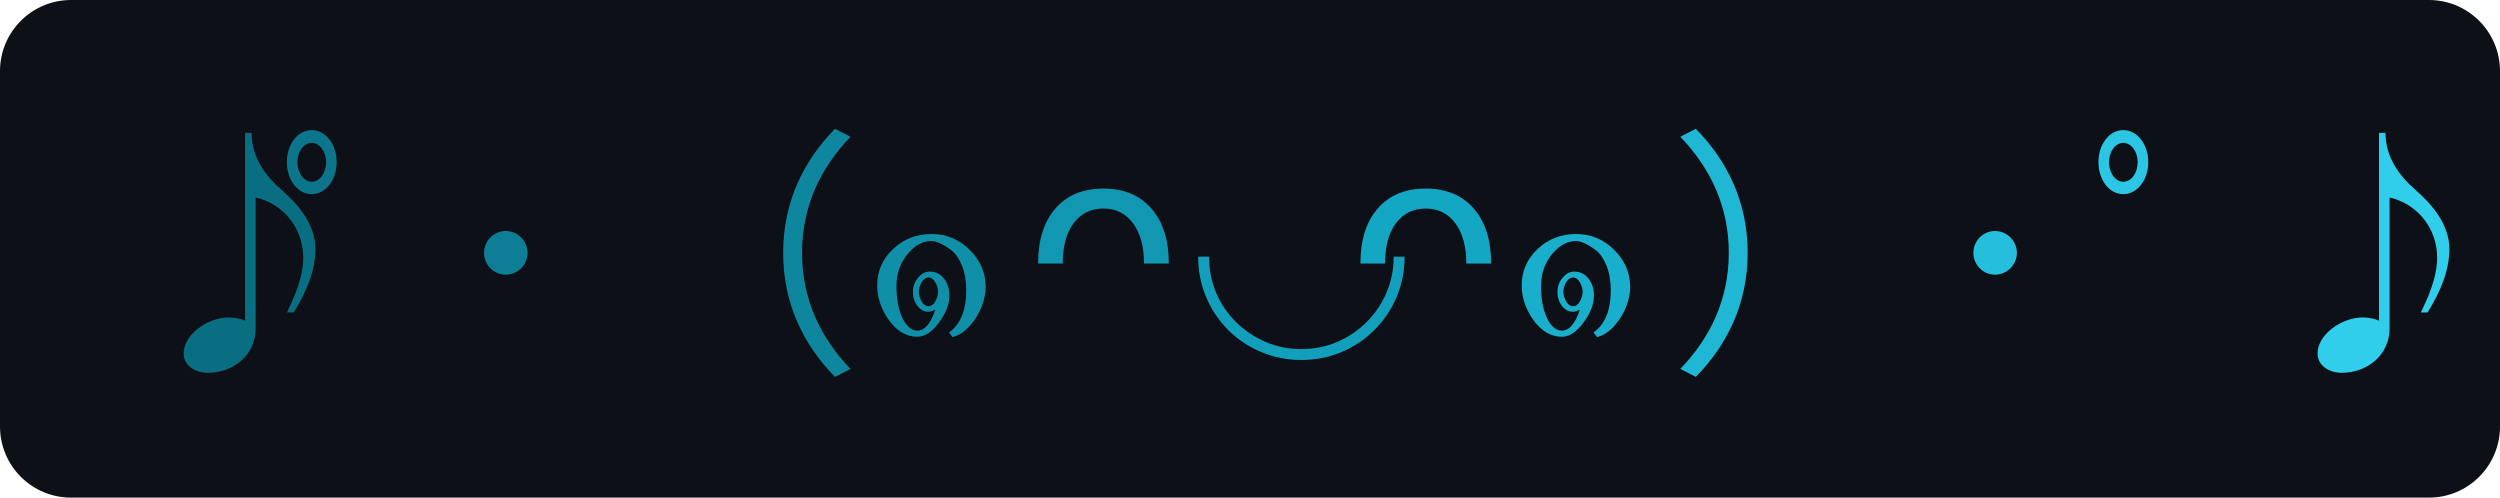
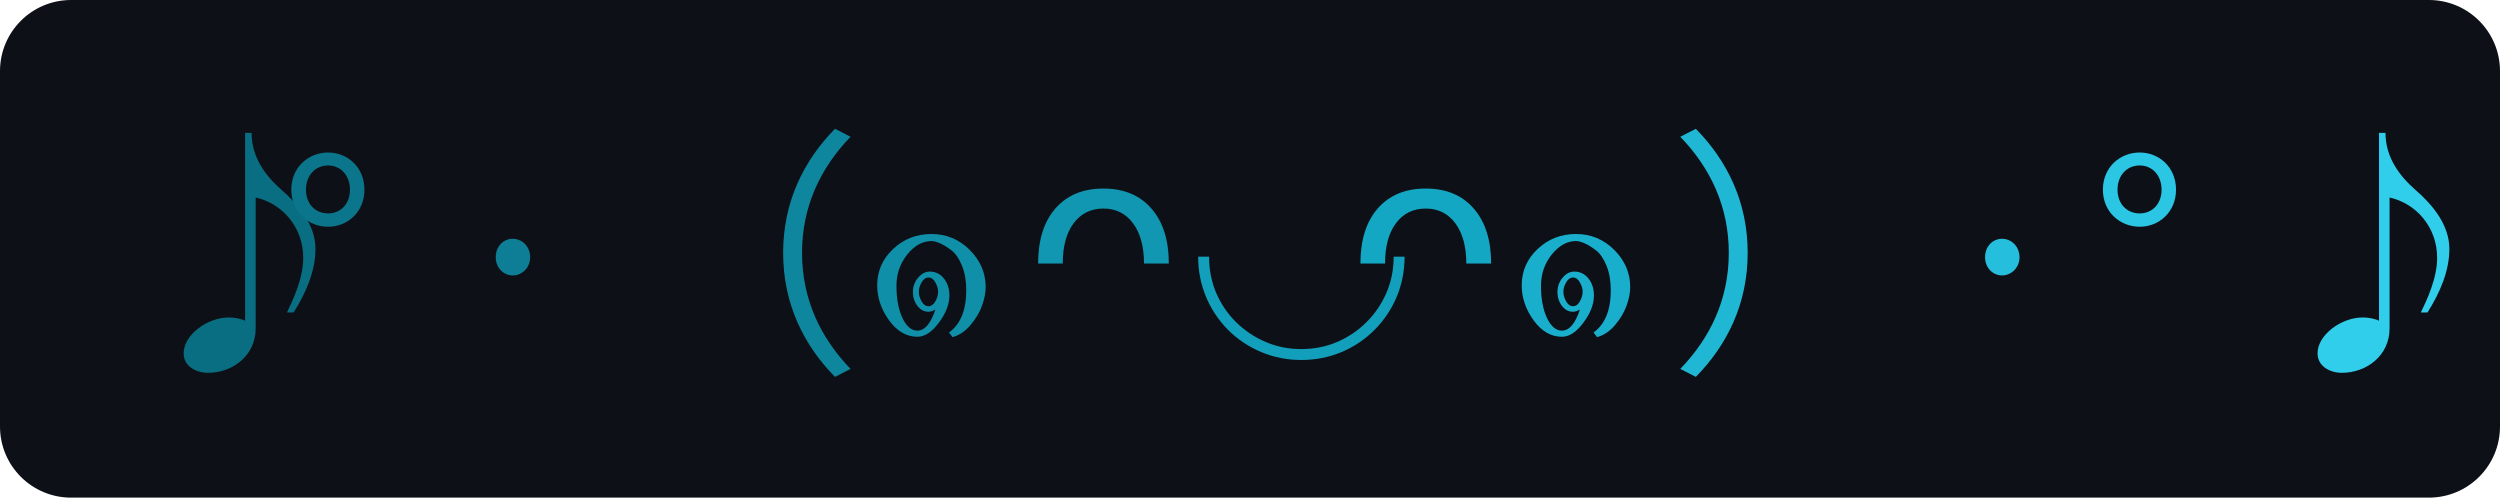
<svg xmlns="http://www.w3.org/2000/svg" width="211" height="42" viewBox="0 0 211 42" role="img">
  <rect width="100%" height="100%" rx="6" fill="#0d1117" />
  <g font-family="'Segoe UI Symbol','Malgun Gothic','Noto Sans CJK KR','Apple SD Gothic Neo','Noto Sans Symbols 2','DejaVu Sans',monospace" font-size="22" dominant-baseline="middle">
    <text x="10.0" y="22.0" fill="#0a6e82">♪</text>
-     <text x="23.6" y="22.0" fill="#0b768b">ﾟ</text>
-     <text x="37.2" y="22.0" fill="#0d7e95">･</text>
+     <text x="23.6" y="22.0" fill="#0b768b">°</text>
+     <text x="37.2" y="22.0" fill="#0d7e95">·</text>
    <text x="50.8" y="22.0" fill="#0e879e">（</text>
    <text x="72.8" y="22.0" fill="#108fa8">๑</text>
    <text x="86.4" y="22.0" fill="#1197b1">ᴖ</text>
    <text x="100.0" y="22.0" fill="#129fbb">◡</text>
    <text x="113.6" y="22.0" fill="#14a7c4">ᴖ</text>
    <text x="127.2" y="22.0" fill="#19afcc">๑</text>
    <text x="140.8" y="22.0" fill="#1fb7d4">）</text>
-     <text x="162.9" y="22.0" fill="#25bedc">･</text>
-     <text x="176.5" y="22.0" fill="#2bc6e4">ﾟ</text>
+     <text x="162.9" y="22.0" fill="#25bedc">·</text>
+     <text x="176.5" y="22.0" fill="#2bc6e4">°</text>
    <text x="190.1" y="22.0" fill="#31ceec">♪</text>
  </g>
</svg>
